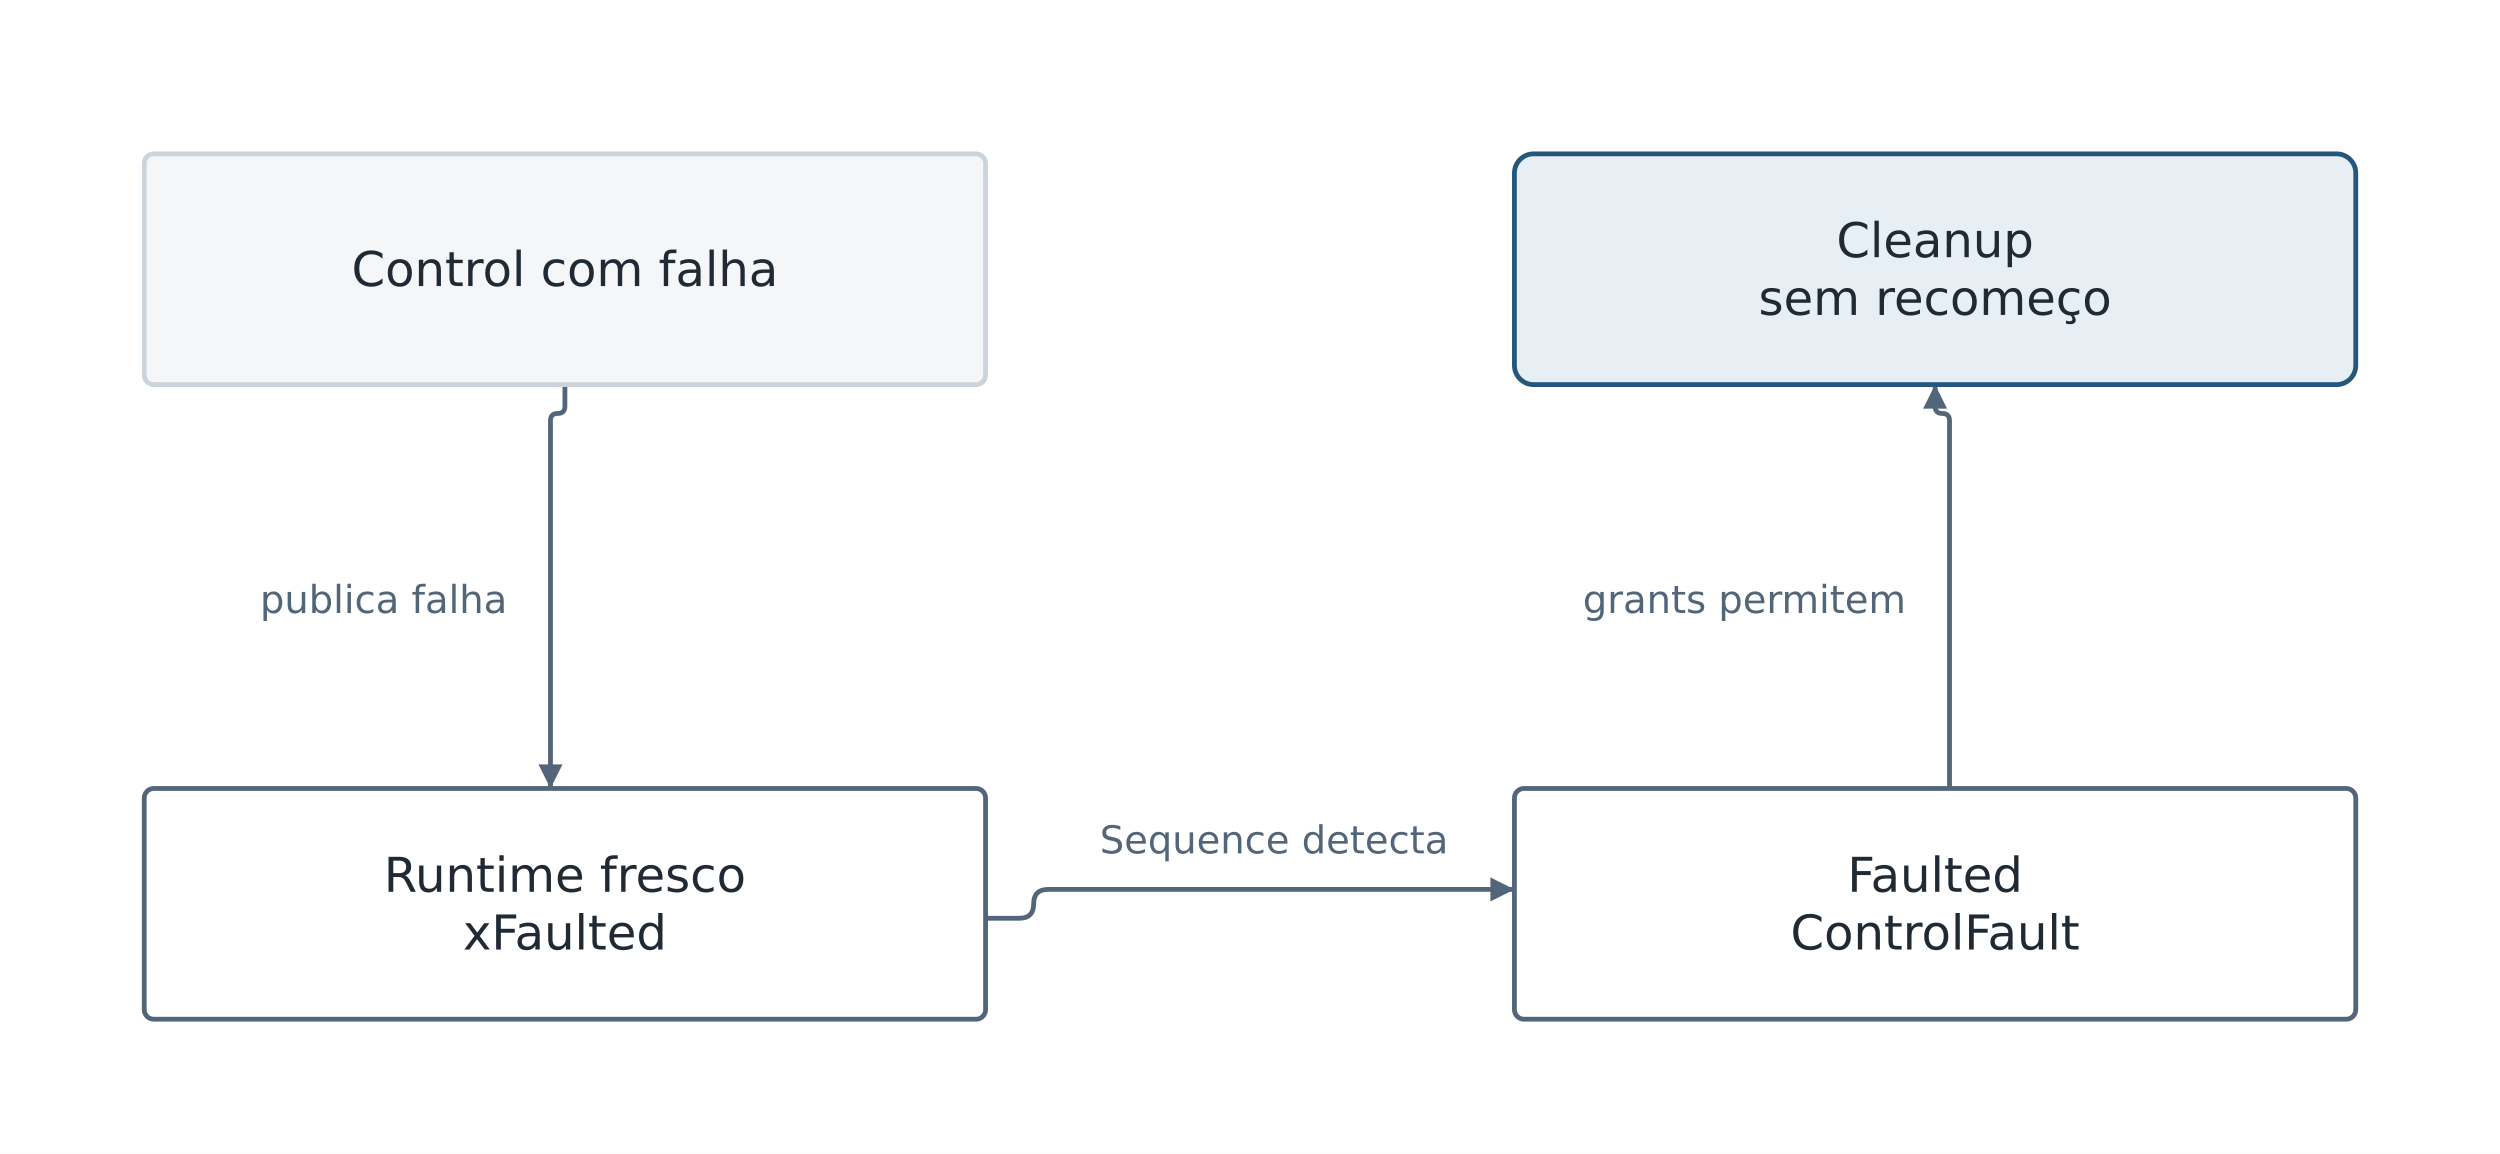
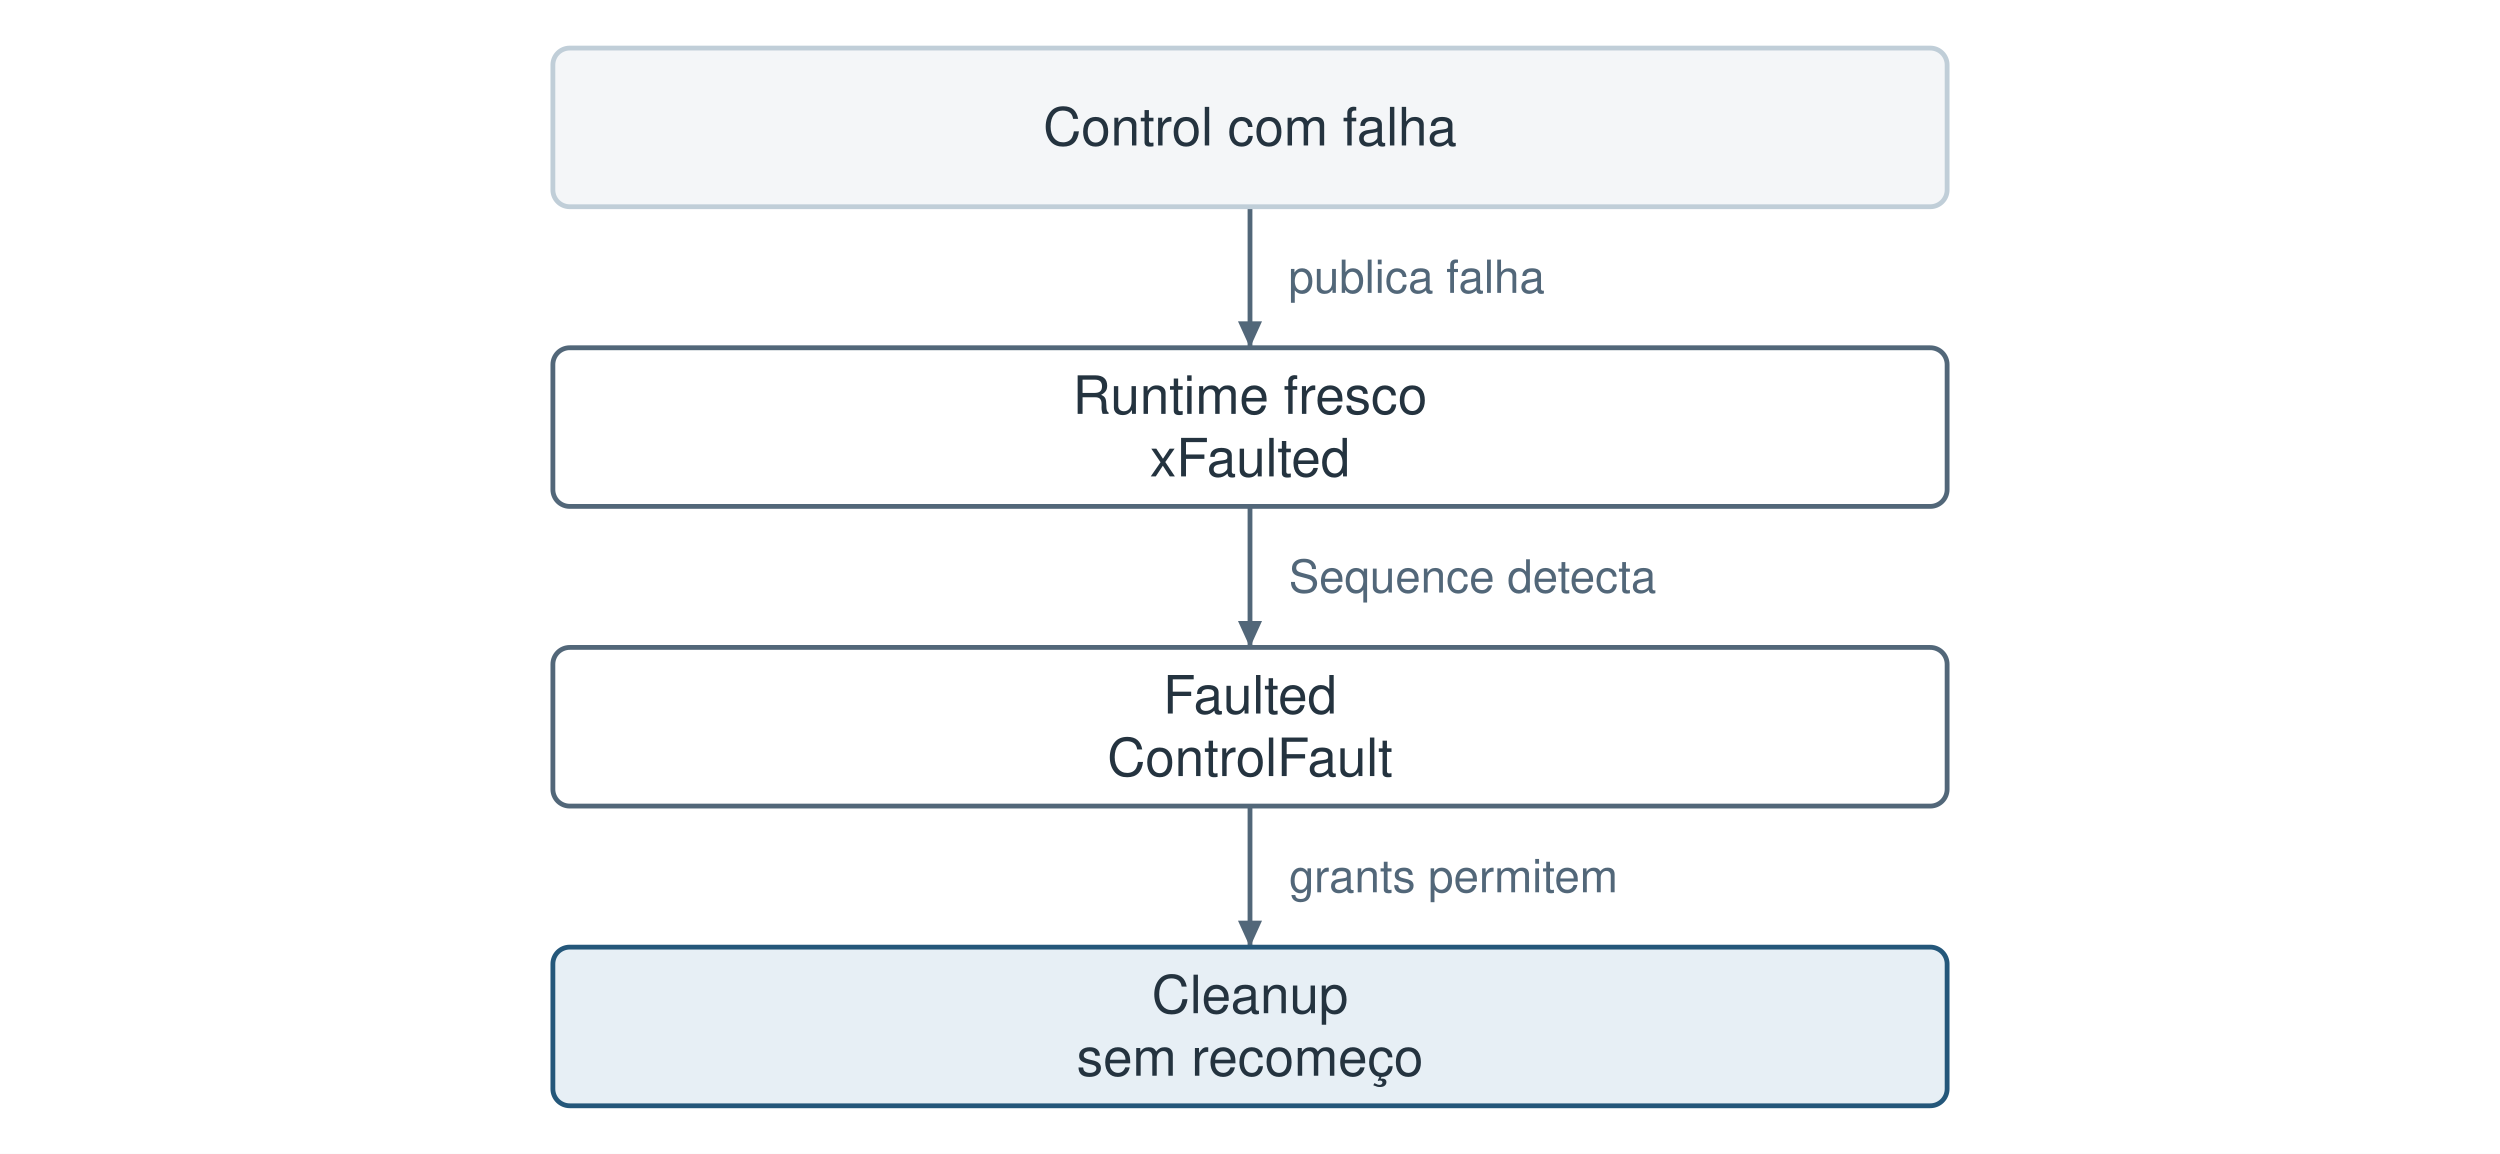
- <svg xmlns="http://www.w3.org/2000/svg" width="1040" height="480" viewBox="0 0 1040 480" role="img" aria-labelledby="seq-036-title seq-036-desc">
+ <svg xmlns="http://www.w3.org/2000/svg" viewBox="0 0 1040 480" width="1040" height="480" role="img" aria-labelledby="title-SEQ-036 desc-SEQ-036">
+   <rect width="1040" height="480" fill="#FFFFFF" />
  <defs>
-     <marker id="arrow" markerWidth="8" markerHeight="6" refX="7" refY="3" orient="auto">
-       <polygon points="0,0 8,3 0,6" fill="#536679" />
-     </marker>
-     <marker id="arrow-accent" markerWidth="8" markerHeight="6" refX="7" refY="3" orient="auto">
-       <polygon points="0,0 8,3 0,6" fill="#24577A" />
-     </marker>
-     <marker id="arrow-link" markerWidth="8" markerHeight="6" refX="7" refY="3" orient="auto">
-       <polygon points="0,0 8,3 0,6" fill="#24577A" />
+     <marker id="arrow" viewBox="0 0 10 10" refX="9" refY="5" markerWidth="8" markerHeight="8" orient="auto-start-reverse">
+       <path d="M 0 0 L 10 5 L 0 10 z" fill="#526779" />
    </marker>
  </defs>
-   <rect width="1040" height="480" fill="#ffffff" />
-   <path d="M 235.0,160 L 235.0,169.0 Q 235.0,172 232.0,172.0 L 232.0,172.0 Q 229.0,172 229.0,175.0 L 229.0,328" fill="none" stroke="#536679" stroke-width="2" />
-   <polygon points="229.0,328 234.0,318.0 224.0,318.0" fill="#536679" />
-   <path d="M 410,382.0 L 424.0,382.0 Q 430,382.0 430.0,376.0 L 430.0,376.0 Q 430,370.0 436.0,370.0 L 630,370.0" fill="none" stroke="#536679" stroke-width="2" />
-   <polygon points="630,370.0 620.0,365.0 620.0,375.0" fill="#536679" />
-   <path d="M 811.0,328 L 811.0,175.0 Q 811.0,172 808.0,172.0 L 808.0,172.0 Q 805.0,172 805.0,169.0 L 805.0,160" fill="none" stroke="#536679" stroke-width="2" />
-   <polygon points="805.0,160 800.0,170.0 810.0,170.0" fill="#536679" />
-   <rect x="60" y="64" width="350" height="96" rx="4" fill="#F4F6F8" stroke="#CBD4DC" stroke-width="2" />
-   <text x="235.0" y="119.0" text-anchor="middle" font-family="DejaVuSans" font-size="20" fill="#202A34">Control com falha</text>
-   <rect x="60" y="328" width="350" height="96" rx="4" fill="#ffffff" stroke="#536679" stroke-width="2" />
-   <text x="235.0" y="371.0" text-anchor="middle" font-family="DejaVuSans" font-size="20" fill="#202A34">Runtime fresco</text>
-   <text x="235.0" y="395.0" text-anchor="middle" font-family="DejaVuSans" font-size="20" fill="#202A34">xFaulted</text>
-   <rect x="630" y="328" width="350" height="96" rx="4" fill="#ffffff" stroke="#536679" stroke-width="2" />
-   <text x="805.0" y="371.0" text-anchor="middle" font-family="DejaVuSans" font-size="20" fill="#202A34">Faulted</text>
-   <text x="805.0" y="395.0" text-anchor="middle" font-family="DejaVuSans" font-size="20" fill="#202A34">ControlFault</text>
-   <rect x="630" y="64" width="350" height="96" rx="8" fill="#E7EFF5" stroke="#24577A" stroke-width="2" />
-   <text x="805.0" y="107.0" text-anchor="middle" font-family="DejaVuSans" font-size="20" fill="#202A34">Cleanup</text>
-   <text x="805.0" y="131.0" text-anchor="middle" font-family="DejaVuSans" font-size="20" fill="#202A34">sem recomeço</text>
-   <rect x="102.14" y="240.0" width="114.859" height="20" fill="#ffffff" />
-   <text x="159.57" y="255.0" text-anchor="middle" font-family="DejaVuSans" font-size="16" fill="#536679">publica falha</text>
-   <rect x="451.5" y="340.0" width="157.0" height="20" fill="#ffffff" />
-   <text x="530.0" y="355.0" text-anchor="middle" font-family="DejaVuSans" font-size="16" fill="#536679">Sequence detecta</text>
-   <rect x="652.316" y="240.0" width="146.688" height="20" fill="#ffffff" />
-   <text x="725.66" y="255.0" text-anchor="middle" font-family="DejaVuSans" font-size="16" fill="#536679">grants permitem</text>
+   <g data-from="a" data-to="b" data-kind="normal">
+     <path d="M 520.00 86.00 L 520.00 144.67" fill="none" stroke="#526779" stroke-width="2" />
+     <polygon points="520.00,144.67 515.00,133.67 525.00,133.67" fill="#526779" />
+   </g>
+   <g data-from="b" data-to="c" data-kind="normal">
+     <path d="M 520.00 210.67 L 520.00 269.33" fill="none" stroke="#526779" stroke-width="2" />
+     <polygon points="520.00,269.33 515.00,258.33 525.00,258.33" fill="#526779" />
+   </g>
+   <g data-from="c" data-to="d" data-kind="normal">
+     <path d="M 520.00 335.33 L 520.00 394.00" fill="none" stroke="#526779" stroke-width="2" />
+     <polygon points="520.00,394.00 515.00,383.00 525.00,383.00" fill="#526779" />
+   </g>
+   <g data-node-id="a" data-role="input">
+     <rect x="230.00" y="20.00" width="580.00" height="66.00" rx="7" fill="#F4F6F8" stroke="#C0CED8" stroke-width="2" />
+     <text x="520.00" y="60.50" text-anchor="middle" font-family="Helvetica" font-size="22" fill="#24333F">Control com falha</text>
+   </g>
+   <g data-node-id="b" data-role="process">
+     <rect x="230.00" y="144.67" width="580.00" height="66.00" rx="7" fill="#FFFFFF" stroke="#526779" stroke-width="2" />
+     <text x="520.00" y="172.17" text-anchor="middle" font-family="Helvetica" font-size="22" fill="#24333F">Runtime fresco</text>
+     <text x="520.00" y="198.17" text-anchor="middle" font-family="Helvetica" font-size="22" fill="#24333F">xFaulted</text>
+   </g>
+   <g data-node-id="c" data-role="process">
+     <rect x="230.00" y="269.33" width="580.00" height="66.00" rx="7" fill="#FFFFFF" stroke="#526779" stroke-width="2" />
+     <text x="520.00" y="296.83" text-anchor="middle" font-family="Helvetica" font-size="22" fill="#24333F">Faulted</text>
+     <text x="520.00" y="322.83" text-anchor="middle" font-family="Helvetica" font-size="22" fill="#24333F">ControlFault</text>
+   </g>
+   <g data-node-id="d" data-role="focal">
+     <rect x="230.00" y="394.00" width="580.00" height="66.00" rx="7" fill="#E7EFF5" stroke="#24577A" stroke-width="2" />
+     <text x="520.00" y="421.50" text-anchor="middle" font-family="Helvetica" font-size="22" fill="#24333F">Cleanup</text>
+     <text x="520.00" y="447.50" text-anchor="middle" font-family="Helvetica" font-size="22" fill="#24333F">sem recomeço</text>
+   </g>
+   <g data-edge-label="0">
+     <rect x="530.00" y="102.83" width="118.67" height="25.00" rx="3" fill="#FFFFFF" />
+     <text x="589.33" y="121.83" text-anchor="middle" font-family="Helvetica" font-size="19" fill="#526779">publica falha</text>
+   </g>
+   <g data-edge-label="1">
+     <rect x="530.00" y="227.50" width="165.16" height="25.00" rx="3" fill="#FFFFFF" />
+     <text x="612.58" y="246.50" text-anchor="middle" font-family="Helvetica" font-size="19" fill="#526779">Sequence detecta</text>
+   </g>
+   <g data-edge-label="2">
+     <rect x="530.00" y="352.17" width="149.26" height="25.00" rx="3" fill="#FFFFFF" />
+     <text x="604.63" y="371.17" text-anchor="middle" font-family="Helvetica" font-size="19" fill="#526779">grants permitem</text>
+   </g>
</svg>
